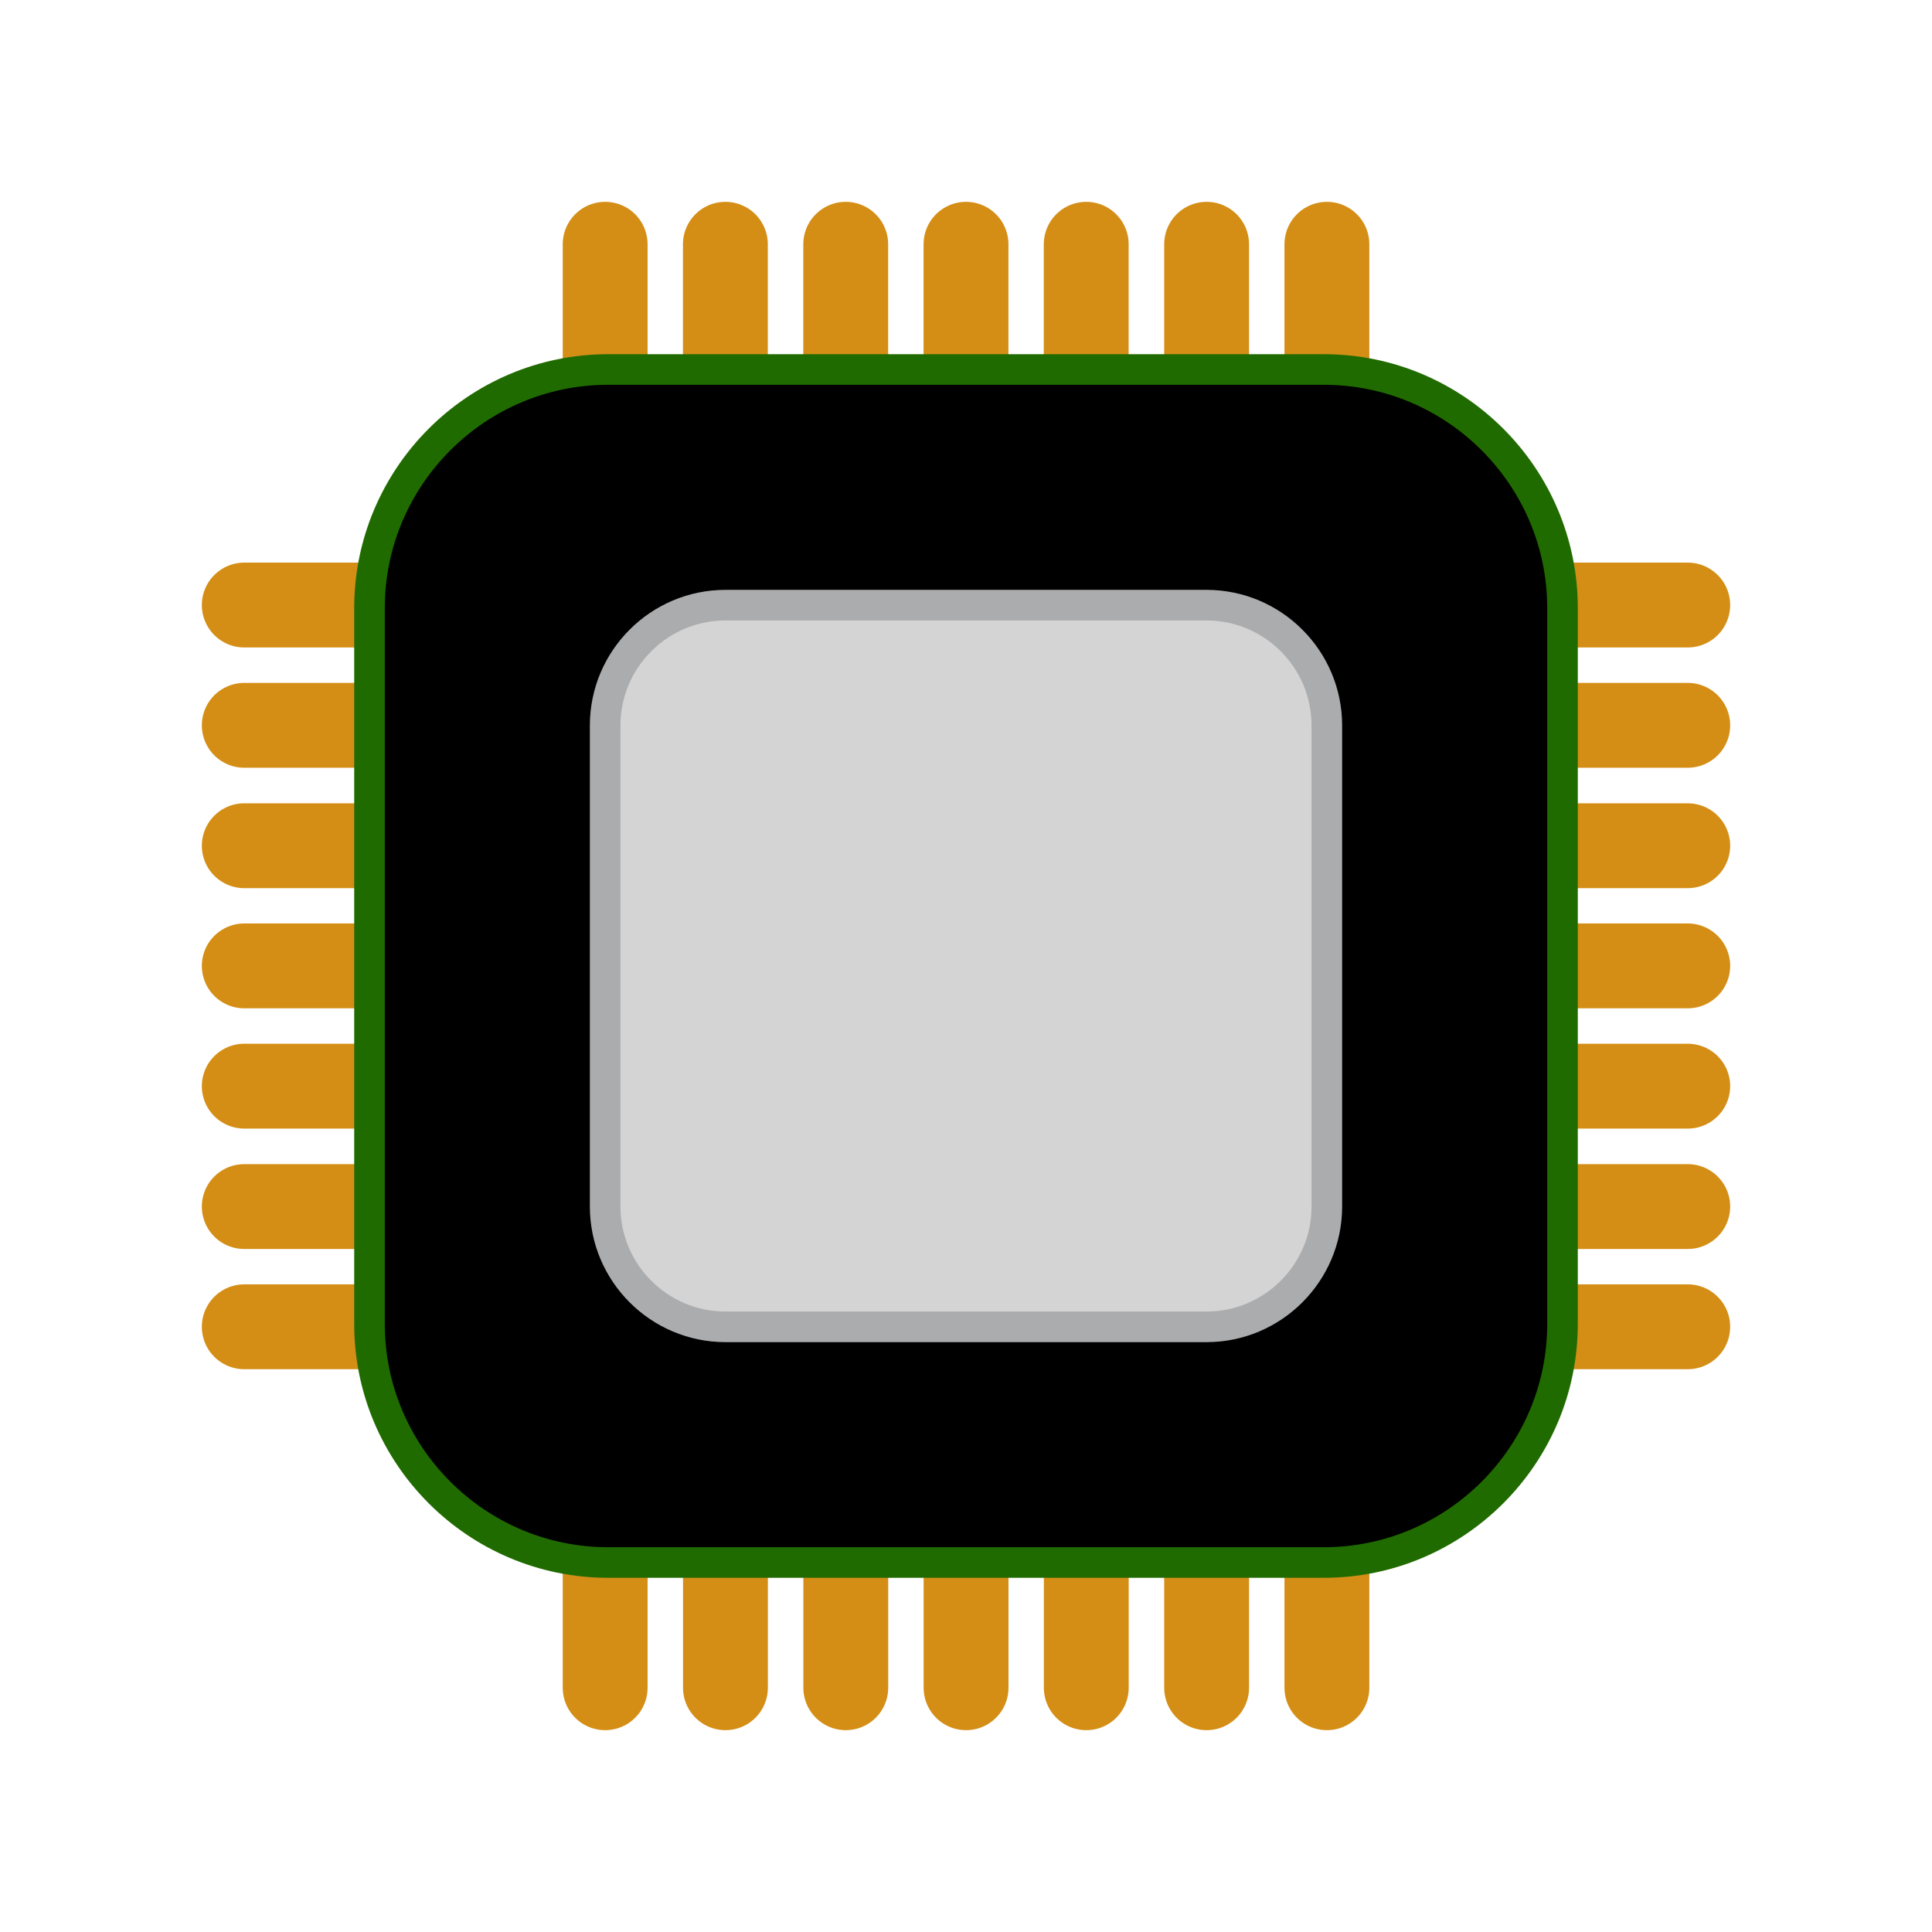
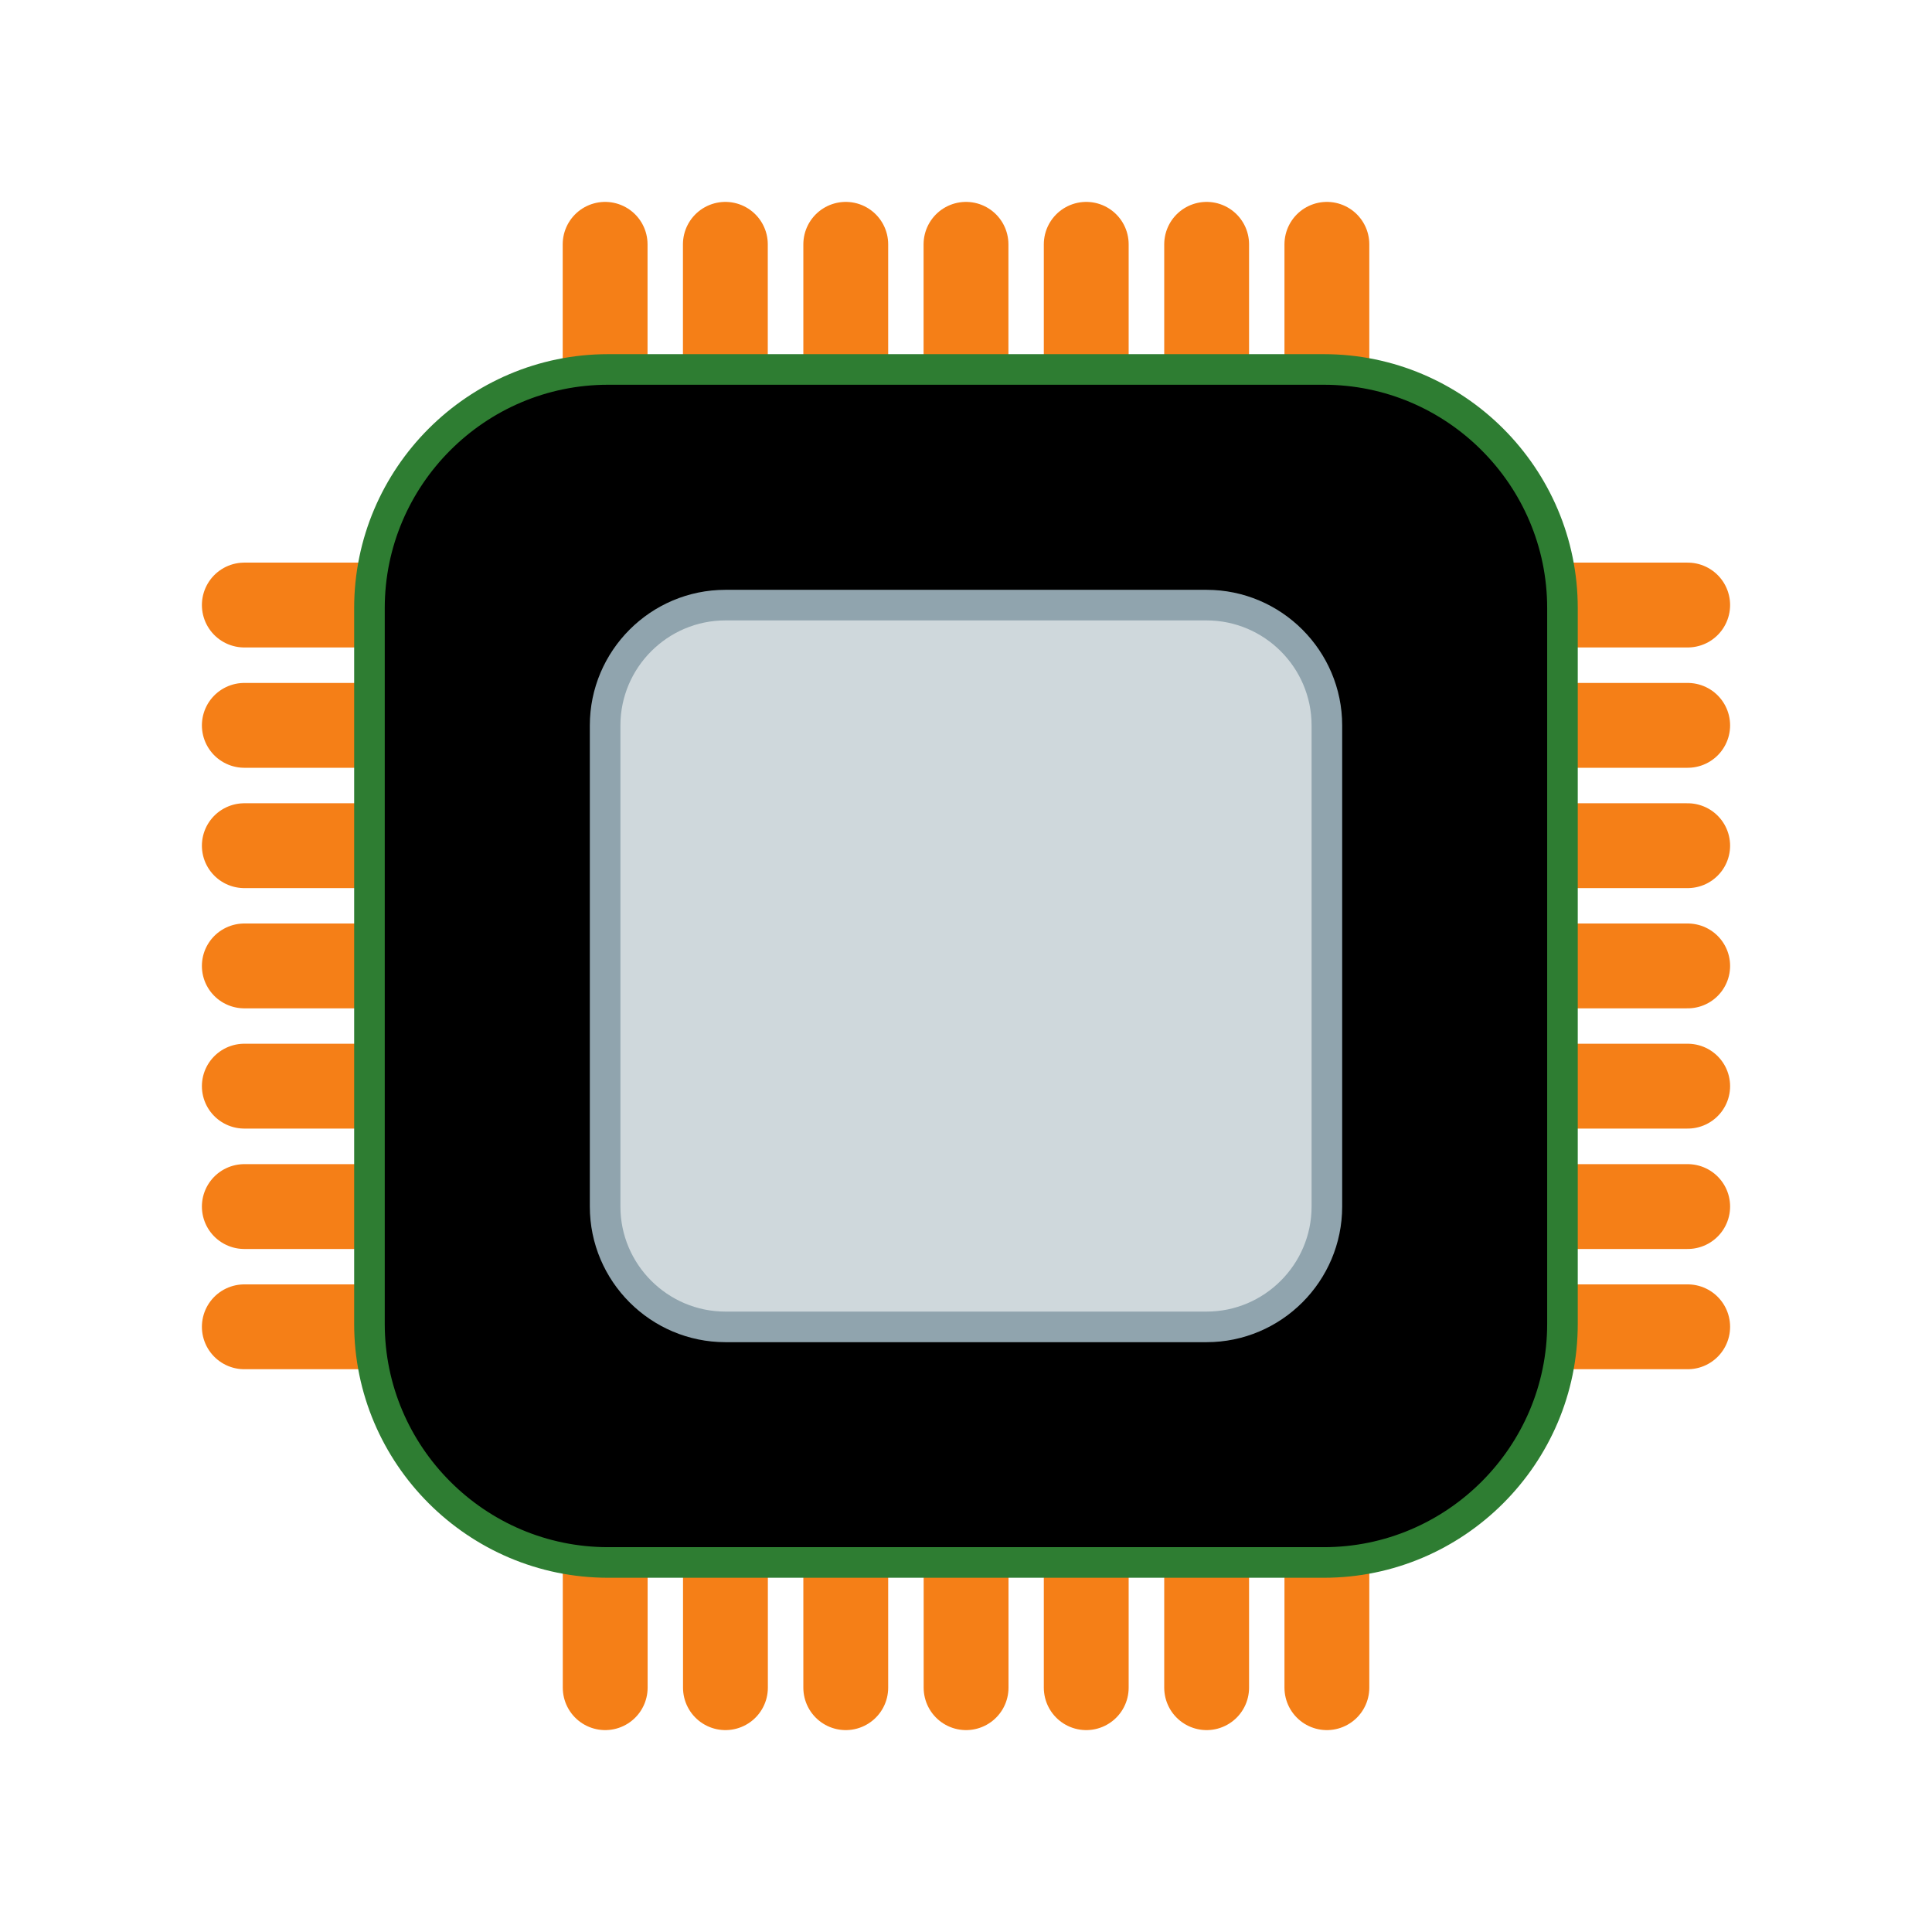
<svg xmlns="http://www.w3.org/2000/svg" id="svg7384" style="enable-background:new" height="24" width="24" version="1.1">
  <defs id="defs7386">
    <style id="style4492" type="text/css">
    .str0 {stroke:#4D4948;stroke-width:0.222}
    .str1 {stroke:#00923F;stroke-width:0.887}
    .str2 {stroke:#E77817;stroke-width:0.887;stroke-linecap:round}
    .fil2 {fill:none}
    .fil0 {fill:#4D4948}
    .fil1 {fill:#B6DDC7}
  </style>
  </defs>
-   <g id="g4735" transform="matrix(0.76,0,0,0.76,-0.1600003,-0.1600003)">
-     <line x1="6.169" y1="19.932" x2="4.203" class="fil2 str2" y2="19.932" id="_88823912" style="clip-rule:evenodd;fill:none;fill-rule:evenodd;stroke:#d48e15;stroke-width:1.387;stroke-linecap:round;image-rendering:optimizeQuality;shape-rendering:geometricPrecision;text-rendering:geometricPrecision" />
-     <line x1="6.169" y1="17.964" x2="4.203" class="fil2 str2" y2="17.964" id="_88736048" style="clip-rule:evenodd;fill:none;fill-rule:evenodd;stroke:#d48e15;stroke-width:1.387;stroke-linecap:round;image-rendering:optimizeQuality;shape-rendering:geometricPrecision;text-rendering:geometricPrecision" />
-     <line x1="6.169" y1="14.034" x2="4.203" class="fil2 str2" y2="14.034" id="_88143736" style="clip-rule:evenodd;fill:none;fill-rule:evenodd;stroke:#d48e15;stroke-width:1.387;stroke-linecap:round;image-rendering:optimizeQuality;shape-rendering:geometricPrecision;text-rendering:geometricPrecision" />
-     <line x1="6.169" y1="15.998" x2="4.203" class="fil2 str2" y2="15.998" id="_48273904" style="clip-rule:evenodd;fill:none;fill-rule:evenodd;stroke:#d48e15;stroke-width:1.387;stroke-linecap:round;image-rendering:optimizeQuality;shape-rendering:geometricPrecision;text-rendering:geometricPrecision" />
-     <line x1="6.169" y1="12.066" x2="4.203" class="fil2 str2" y2="12.066" id="_89716888" style="clip-rule:evenodd;fill:none;fill-rule:evenodd;stroke:#d48e15;stroke-width:1.387;stroke-linecap:round;image-rendering:optimizeQuality;shape-rendering:geometricPrecision;text-rendering:geometricPrecision" />
-     <line x1="6.169" y1="10.1" x2="4.203" class="fil2 str2" y2="10.1" id="_48937520" style="clip-rule:evenodd;fill:none;fill-rule:evenodd;stroke:#d48e15;stroke-width:1.387;stroke-linecap:round;image-rendering:optimizeQuality;shape-rendering:geometricPrecision;text-rendering:geometricPrecision" />
-     <line x1="6.169" y1="21.897" x2="4.203" class="fil2 str2" y2="21.897" id="_89602488" style="clip-rule:evenodd;fill:none;fill-rule:evenodd;stroke:#d48e15;stroke-width:1.387;stroke-linecap:round;image-rendering:optimizeQuality;shape-rendering:geometricPrecision;text-rendering:geometricPrecision" />
-     <line x1="27.797" y1="19.932" x2="25.83" class="fil2 str2" y2="19.932" id="_89828912" style="clip-rule:evenodd;fill:none;fill-rule:evenodd;stroke:#d48e15;stroke-width:1.387;stroke-linecap:round;image-rendering:optimizeQuality;shape-rendering:geometricPrecision;text-rendering:geometricPrecision" />
-     <line x1="27.797" y1="17.964" x2="25.83" class="fil2 str2" y2="17.964" id="_89543800" style="clip-rule:evenodd;fill:none;fill-rule:evenodd;stroke:#d48e15;stroke-width:1.387;stroke-linecap:round;image-rendering:optimizeQuality;shape-rendering:geometricPrecision;text-rendering:geometricPrecision" />
-     <line x1="27.797" y1="14.034" x2="25.83" class="fil2 str2" y2="14.034" id="_89561224" style="clip-rule:evenodd;fill:none;fill-rule:evenodd;stroke:#d48e15;stroke-width:1.387;stroke-linecap:round;image-rendering:optimizeQuality;shape-rendering:geometricPrecision;text-rendering:geometricPrecision" />
-     <line x1="27.797" y1="15.998" x2="25.83" class="fil2 str2" y2="15.998" id="_89921928" style="clip-rule:evenodd;fill:none;fill-rule:evenodd;stroke:#d48e15;stroke-width:1.387;stroke-linecap:round;image-rendering:optimizeQuality;shape-rendering:geometricPrecision;text-rendering:geometricPrecision" />
-     <line x1="27.797" y1="12.066" x2="25.83" class="fil2 str2" y2="12.066" id="_88834840" style="clip-rule:evenodd;fill:none;fill-rule:evenodd;stroke:#d48e15;stroke-width:1.387;stroke-linecap:round;image-rendering:optimizeQuality;shape-rendering:geometricPrecision;text-rendering:geometricPrecision" />
-     <line x1="27.797" y1="10.1" x2="25.83" class="fil2 str2" y2="10.1" id="_89246736" style="clip-rule:evenodd;fill:none;fill-rule:evenodd;stroke:#d48e15;stroke-width:1.387;stroke-linecap:round;image-rendering:optimizeQuality;shape-rendering:geometricPrecision;text-rendering:geometricPrecision" />
-     <line x1="27.797" y1="21.897" x2="25.83" class="fil2 str2" y2="21.897" id="_88756544" style="clip-rule:evenodd;fill:none;fill-rule:evenodd;stroke:#d48e15;stroke-width:1.387;stroke-linecap:round;image-rendering:optimizeQuality;shape-rendering:geometricPrecision;text-rendering:geometricPrecision" />
-     <line x1="12.068" y1="27.797" x2="12.068" class="fil2 str2" y2="25.83" id="_89076960" style="clip-rule:evenodd;fill:none;fill-rule:evenodd;stroke:#d48e15;stroke-width:1.387;stroke-linecap:round;image-rendering:optimizeQuality;shape-rendering:geometricPrecision;text-rendering:geometricPrecision" />
-     <line x1="14.035" y1="27.797" x2="14.035" class="fil2 str2" y2="25.83" id="_48963016" style="clip-rule:evenodd;fill:none;fill-rule:evenodd;stroke:#d48e15;stroke-width:1.387;stroke-linecap:round;image-rendering:optimizeQuality;shape-rendering:geometricPrecision;text-rendering:geometricPrecision" />
-     <line x1="17.966" y1="27.797" x2="17.966" class="fil2 str2" y2="25.83" id="_48844704" style="clip-rule:evenodd;fill:none;fill-rule:evenodd;stroke:#d48e15;stroke-width:1.387;stroke-linecap:round;image-rendering:optimizeQuality;shape-rendering:geometricPrecision;text-rendering:geometricPrecision" />
-     <line x1="16.001" y1="27.797" x2="16.001" class="fil2 str2" y2="25.83" id="_88113480" style="clip-rule:evenodd;fill:none;fill-rule:evenodd;stroke:#d48e15;stroke-width:1.387;stroke-linecap:round;image-rendering:optimizeQuality;shape-rendering:geometricPrecision;text-rendering:geometricPrecision" />
-     <line x1="19.933" y1="27.797" x2="19.933" class="fil2 str2" y2="25.83" id="_89775784" style="clip-rule:evenodd;fill:none;fill-rule:evenodd;stroke:#d48e15;stroke-width:1.387;stroke-linecap:round;image-rendering:optimizeQuality;shape-rendering:geometricPrecision;text-rendering:geometricPrecision" />
-     <line x1="21.899" y1="27.797" x2="21.899" class="fil2 str2" y2="25.83" id="_90153440" style="clip-rule:evenodd;fill:none;fill-rule:evenodd;stroke:#d48e15;stroke-width:1.387;stroke-linecap:round;image-rendering:optimizeQuality;shape-rendering:geometricPrecision;text-rendering:geometricPrecision" />
-     <line x1="10.102" y1="27.797" x2="10.102" class="fil2 str2" y2="25.83" id="_89263648" style="clip-rule:evenodd;fill:none;fill-rule:evenodd;stroke:#d48e15;stroke-width:1.387;stroke-linecap:round;image-rendering:optimizeQuality;shape-rendering:geometricPrecision;text-rendering:geometricPrecision" />
-     <line x1="12.067" y1="6.169" x2="12.067" class="fil2 str2" y2="4.203" id="_87389504" style="clip-rule:evenodd;fill:none;fill-rule:evenodd;stroke:#d48e15;stroke-width:1.387;stroke-linecap:round;image-rendering:optimizeQuality;shape-rendering:geometricPrecision;text-rendering:geometricPrecision" />
-     <line x1="14.034" y1="6.169" x2="14.034" class="fil2 str2" y2="4.203" id="_89109736" style="clip-rule:evenodd;fill:none;fill-rule:evenodd;stroke:#d48e15;stroke-width:1.387;stroke-linecap:round;image-rendering:optimizeQuality;shape-rendering:geometricPrecision;text-rendering:geometricPrecision" />
-     <line x1="17.965" y1="6.169" x2="17.965" class="fil2 str2" y2="4.203" id="_89134072" style="clip-rule:evenodd;fill:none;fill-rule:evenodd;stroke:#d48e15;stroke-width:1.387;stroke-linecap:round;image-rendering:optimizeQuality;shape-rendering:geometricPrecision;text-rendering:geometricPrecision" />
-     <line x1="16" y1="6.169" x2="16" class="fil2 str2" y2="4.203" id="_87133032" style="clip-rule:evenodd;fill:none;fill-rule:evenodd;stroke:#d48e15;stroke-width:1.387;stroke-linecap:round;image-rendering:optimizeQuality;shape-rendering:geometricPrecision;text-rendering:geometricPrecision" />
-     <line x1="19.933" y1="6.169" x2="19.933" class="fil2 str2" y2="4.203" id="_46320336" style="clip-rule:evenodd;fill:none;fill-rule:evenodd;stroke:#d48e15;stroke-width:1.387;stroke-linecap:round;image-rendering:optimizeQuality;shape-rendering:geometricPrecision;text-rendering:geometricPrecision" />
-     <line x1="21.899" y1="6.169" x2="21.899" class="fil2 str2" y2="4.203" id="_49016112" style="clip-rule:evenodd;fill:none;fill-rule:evenodd;stroke:#d48e15;stroke-width:1.387;stroke-linecap:round;image-rendering:optimizeQuality;shape-rendering:geometricPrecision;text-rendering:geometricPrecision" />
-     <line x1="10.102" y1="6.169" x2="10.102" class="fil2 str2" y2="4.203" id="_89046112" style="clip-rule:evenodd;fill:none;fill-rule:evenodd;stroke:#d48e15;stroke-width:1.387;stroke-linecap:round;image-rendering:optimizeQuality;shape-rendering:geometricPrecision;text-rendering:geometricPrecision" />
-     <path class="fil0 str0" d="m 10.15,6.25 h 11.7 c 2.148,0 3.9,1.752 3.9,3.9 v 11.7 c 0,2.148 -1.752,3.9 -3.9,3.9 H 10.15 c -2.148,0 -3.9,-1.752 -3.9,-3.9 V 10.15 c 0,-2.148 1.752,-3.9 3.9,-3.9 z" id="_89802448" style="clip-rule:evenodd;fill:#000000;fill-rule:evenodd;stroke:#206b00;stroke-width:0.5;stroke-miterlimit:4;stroke-dasharray:none;image-rendering:optimizeQuality;shape-rendering:geometricPrecision;text-rendering:geometricPrecision" />
-     <path class="fil1 str1" d="m 12.068,10.102 h 7.864 c 1.083,0 1.966,0.883 1.966,1.966 v 7.864 c 0,1.083 -0.883,1.966 -1.966,1.966 h -7.864 c -1.083,0 -1.966,-0.883 -1.966,-1.966 v -7.864 c 0,-1.083 0.883,-1.966 1.966,-1.966 z" id="_90022912" style="clip-rule:evenodd;fill:#d4d4d4;fill-rule:evenodd;stroke:#abacae;stroke-width:0.5;stroke-miterlimit:4;stroke-dasharray:none;image-rendering:optimizeQuality;shape-rendering:geometricPrecision;text-rendering:geometricPrecision" />
+   <g id="g954" transform="matrix(1.013334,0,0,1.013334,-0.1600022,-0.1600001)">
+     <line x1="4.627" y1="14.949" x2="3.153" class="fil2 str2" y2="14.949" id="_88823912" style="clip-rule:evenodd;fill:none;fill-rule:evenodd;stroke:#f57f17;stroke-width:1.04;stroke-linecap:round;image-rendering:optimizeQuality;shape-rendering:geometricPrecision;text-rendering:geometricPrecision" />
+     <line x1="4.627" y1="13.473" x2="3.153" class="fil2 str2" y2="13.473" id="_88736048" style="clip-rule:evenodd;fill:none;fill-rule:evenodd;stroke:#f57f17;stroke-width:1.04;stroke-linecap:round;image-rendering:optimizeQuality;shape-rendering:geometricPrecision;text-rendering:geometricPrecision" />
+     <line x1="4.627" y1="10.525" x2="3.153" class="fil2 str2" y2="10.525" id="_88143736" style="clip-rule:evenodd;fill:none;fill-rule:evenodd;stroke:#f57f17;stroke-width:1.04;stroke-linecap:round;image-rendering:optimizeQuality;shape-rendering:geometricPrecision;text-rendering:geometricPrecision" />
+     <line x1="4.627" y1="11.999" x2="3.153" class="fil2 str2" y2="11.999" id="_48273904" style="clip-rule:evenodd;fill:none;fill-rule:evenodd;stroke:#f57f17;stroke-width:1.04;stroke-linecap:round;image-rendering:optimizeQuality;shape-rendering:geometricPrecision;text-rendering:geometricPrecision" />
+     <line x1="4.627" y1="9.05" x2="3.153" class="fil2 str2" y2="9.05" id="_89716888" style="clip-rule:evenodd;fill:none;fill-rule:evenodd;stroke:#f57f17;stroke-width:1.04;stroke-linecap:round;image-rendering:optimizeQuality;shape-rendering:geometricPrecision;text-rendering:geometricPrecision" />
+     <line x1="4.627" y1="7.575" x2="3.153" class="fil2 str2" y2="7.575" id="_48937520" style="clip-rule:evenodd;fill:none;fill-rule:evenodd;stroke:#f57f17;stroke-width:1.04;stroke-linecap:round;image-rendering:optimizeQuality;shape-rendering:geometricPrecision;text-rendering:geometricPrecision" />
+     <line x1="4.627" y1="16.423" x2="3.153" class="fil2 str2" y2="16.423" id="_89602488" style="clip-rule:evenodd;fill:none;fill-rule:evenodd;stroke:#f57f17;stroke-width:1.04;stroke-linecap:round;image-rendering:optimizeQuality;shape-rendering:geometricPrecision;text-rendering:geometricPrecision" />
+     <line x1="20.847" y1="14.949" x2="19.372" class="fil2 str2" y2="14.949" id="_89828912" style="clip-rule:evenodd;fill:none;fill-rule:evenodd;stroke:#f57f17;stroke-width:1.04;stroke-linecap:round;image-rendering:optimizeQuality;shape-rendering:geometricPrecision;text-rendering:geometricPrecision" />
+     <line x1="20.847" y1="13.473" x2="19.372" class="fil2 str2" y2="13.473" id="_89543800" style="clip-rule:evenodd;fill:none;fill-rule:evenodd;stroke:#f57f17;stroke-width:1.04;stroke-linecap:round;image-rendering:optimizeQuality;shape-rendering:geometricPrecision;text-rendering:geometricPrecision" />
+     <line x1="20.847" y1="10.525" x2="19.372" class="fil2 str2" y2="10.525" id="_89561224" style="clip-rule:evenodd;fill:none;fill-rule:evenodd;stroke:#f57f17;stroke-width:1.04;stroke-linecap:round;image-rendering:optimizeQuality;shape-rendering:geometricPrecision;text-rendering:geometricPrecision" />
+     <line x1="20.847" y1="11.999" x2="19.372" class="fil2 str2" y2="11.999" id="_89921928" style="clip-rule:evenodd;fill:none;fill-rule:evenodd;stroke:#f57f17;stroke-width:1.04;stroke-linecap:round;image-rendering:optimizeQuality;shape-rendering:geometricPrecision;text-rendering:geometricPrecision" />
+     <line x1="20.847" y1="9.05" x2="19.372" class="fil2 str2" y2="9.05" id="_88834840" style="clip-rule:evenodd;fill:none;fill-rule:evenodd;stroke:#f57f17;stroke-width:1.04;stroke-linecap:round;image-rendering:optimizeQuality;shape-rendering:geometricPrecision;text-rendering:geometricPrecision" />
+     <line x1="20.847" y1="7.575" x2="19.372" class="fil2 str2" y2="7.575" id="_89246736" style="clip-rule:evenodd;fill:none;fill-rule:evenodd;stroke:#f57f17;stroke-width:1.04;stroke-linecap:round;image-rendering:optimizeQuality;shape-rendering:geometricPrecision;text-rendering:geometricPrecision" />
+     <line x1="20.847" y1="16.423" x2="19.372" class="fil2 str2" y2="16.423" id="_88756544" style="clip-rule:evenodd;fill:none;fill-rule:evenodd;stroke:#f57f17;stroke-width:1.04;stroke-linecap:round;image-rendering:optimizeQuality;shape-rendering:geometricPrecision;text-rendering:geometricPrecision" />
+     <line x1="9.051" y1="20.847" x2="9.051" class="fil2 str2" y2="19.372" id="_89076960" style="clip-rule:evenodd;fill:none;fill-rule:evenodd;stroke:#f57f17;stroke-width:1.04;stroke-linecap:round;image-rendering:optimizeQuality;shape-rendering:geometricPrecision;text-rendering:geometricPrecision" />
+     <line x1="10.526" y1="20.847" x2="10.526" class="fil2 str2" y2="19.372" id="_48963016" style="clip-rule:evenodd;fill:none;fill-rule:evenodd;stroke:#f57f17;stroke-width:1.04;stroke-linecap:round;image-rendering:optimizeQuality;shape-rendering:geometricPrecision;text-rendering:geometricPrecision" />
+     <line x1="13.474" y1="20.847" x2="13.474" class="fil2 str2" y2="19.372" id="_48844704" style="clip-rule:evenodd;fill:none;fill-rule:evenodd;stroke:#f57f17;stroke-width:1.04;stroke-linecap:round;image-rendering:optimizeQuality;shape-rendering:geometricPrecision;text-rendering:geometricPrecision" />
+     <line x1="12.001" y1="20.847" x2="12.001" class="fil2 str2" y2="19.372" id="_88113480" style="clip-rule:evenodd;fill:none;fill-rule:evenodd;stroke:#f57f17;stroke-width:1.04;stroke-linecap:round;image-rendering:optimizeQuality;shape-rendering:geometricPrecision;text-rendering:geometricPrecision" />
+     <line x1="14.95" y1="20.847" x2="14.95" class="fil2 str2" y2="19.372" id="_89775784" style="clip-rule:evenodd;fill:none;fill-rule:evenodd;stroke:#f57f17;stroke-width:1.04;stroke-linecap:round;image-rendering:optimizeQuality;shape-rendering:geometricPrecision;text-rendering:geometricPrecision" />
+     <line x1="16.424" y1="20.847" x2="16.424" class="fil2 str2" y2="19.372" id="_90153440" style="clip-rule:evenodd;fill:none;fill-rule:evenodd;stroke:#f57f17;stroke-width:1.04;stroke-linecap:round;image-rendering:optimizeQuality;shape-rendering:geometricPrecision;text-rendering:geometricPrecision" />
+     <line x1="7.577" y1="20.847" x2="7.577" class="fil2 str2" y2="19.372" id="_89263648" style="clip-rule:evenodd;fill:none;fill-rule:evenodd;stroke:#f57f17;stroke-width:1.04;stroke-linecap:round;image-rendering:optimizeQuality;shape-rendering:geometricPrecision;text-rendering:geometricPrecision" />
+     <line x1="9.05" y1="4.627" x2="9.05" class="fil2 str2" y2="3.153" id="_87389504" style="clip-rule:evenodd;fill:none;fill-rule:evenodd;stroke:#f57f17;stroke-width:1.04;stroke-linecap:round;image-rendering:optimizeQuality;shape-rendering:geometricPrecision;text-rendering:geometricPrecision" />
+     <line x1="10.526" y1="4.627" x2="10.526" class="fil2 str2" y2="3.153" id="_89109736" style="clip-rule:evenodd;fill:none;fill-rule:evenodd;stroke:#f57f17;stroke-width:1.04;stroke-linecap:round;image-rendering:optimizeQuality;shape-rendering:geometricPrecision;text-rendering:geometricPrecision" />
+     <line x1="13.474" y1="4.627" x2="13.474" class="fil2 str2" y2="3.153" id="_89134072" style="clip-rule:evenodd;fill:none;fill-rule:evenodd;stroke:#f57f17;stroke-width:1.04;stroke-linecap:round;image-rendering:optimizeQuality;shape-rendering:geometricPrecision;text-rendering:geometricPrecision" />
+     <line x1="12" y1="4.627" x2="12" class="fil2 str2" y2="3.153" id="_87133032" style="clip-rule:evenodd;fill:none;fill-rule:evenodd;stroke:#f57f17;stroke-width:1.04;stroke-linecap:round;image-rendering:optimizeQuality;shape-rendering:geometricPrecision;text-rendering:geometricPrecision" />
+     <line x1="14.95" y1="4.627" x2="14.95" class="fil2 str2" y2="3.153" id="_46320336" style="clip-rule:evenodd;fill:none;fill-rule:evenodd;stroke:#f57f17;stroke-width:1.04;stroke-linecap:round;image-rendering:optimizeQuality;shape-rendering:geometricPrecision;text-rendering:geometricPrecision" />
+     <line x1="16.424" y1="4.627" x2="16.424" class="fil2 str2" y2="3.153" id="_49016112" style="clip-rule:evenodd;fill:none;fill-rule:evenodd;stroke:#f57f17;stroke-width:1.04;stroke-linecap:round;image-rendering:optimizeQuality;shape-rendering:geometricPrecision;text-rendering:geometricPrecision" />
+     <line x1="7.576" y1="4.627" x2="7.576" class="fil2 str2" y2="3.153" id="_89046112" style="clip-rule:evenodd;fill:none;fill-rule:evenodd;stroke:#f57f17;stroke-width:1.04;stroke-linecap:round;image-rendering:optimizeQuality;shape-rendering:geometricPrecision;text-rendering:geometricPrecision" />
+     <path class="fil0 str0" d="m 7.612,4.687 h 8.775 c 1.611,0 2.925,1.314 2.925,2.925 v 8.775 c 0,1.611 -1.314,2.925 -2.925,2.925 H 7.612 c -1.611,0 -2.925,-1.314 -2.925,-2.925 V 7.612 c 0,-1.611 1.314,-2.925 2.925,-2.925 z" id="_89802448" style="clip-rule:evenodd;fill:#000000;fill-rule:evenodd;stroke:#2e7d32;stroke-width:0.375;stroke-miterlimit:4;stroke-dasharray:none;image-rendering:optimizeQuality;shape-rendering:geometricPrecision;text-rendering:geometricPrecision" />
+     <path class="fil1 str1" d="m 9.051,7.576 h 5.898 c 0.812,0 1.475,0.662 1.475,1.475 v 5.898 c 0,0.812 -0.662,1.475 -1.475,1.475 H 9.051 c -0.812,0 -1.475,-0.662 -1.475,-1.475 V 9.051 c 0,-0.812 0.662,-1.475 1.475,-1.475 z" id="_90022912" style="clip-rule:evenodd;fill:#cfd8dc;fill-rule:evenodd;stroke:#90a4ae;stroke-width:0.375;stroke-miterlimit:4;stroke-dasharray:none;image-rendering:optimizeQuality;shape-rendering:geometricPrecision;text-rendering:geometricPrecision" />
  </g>
</svg>
